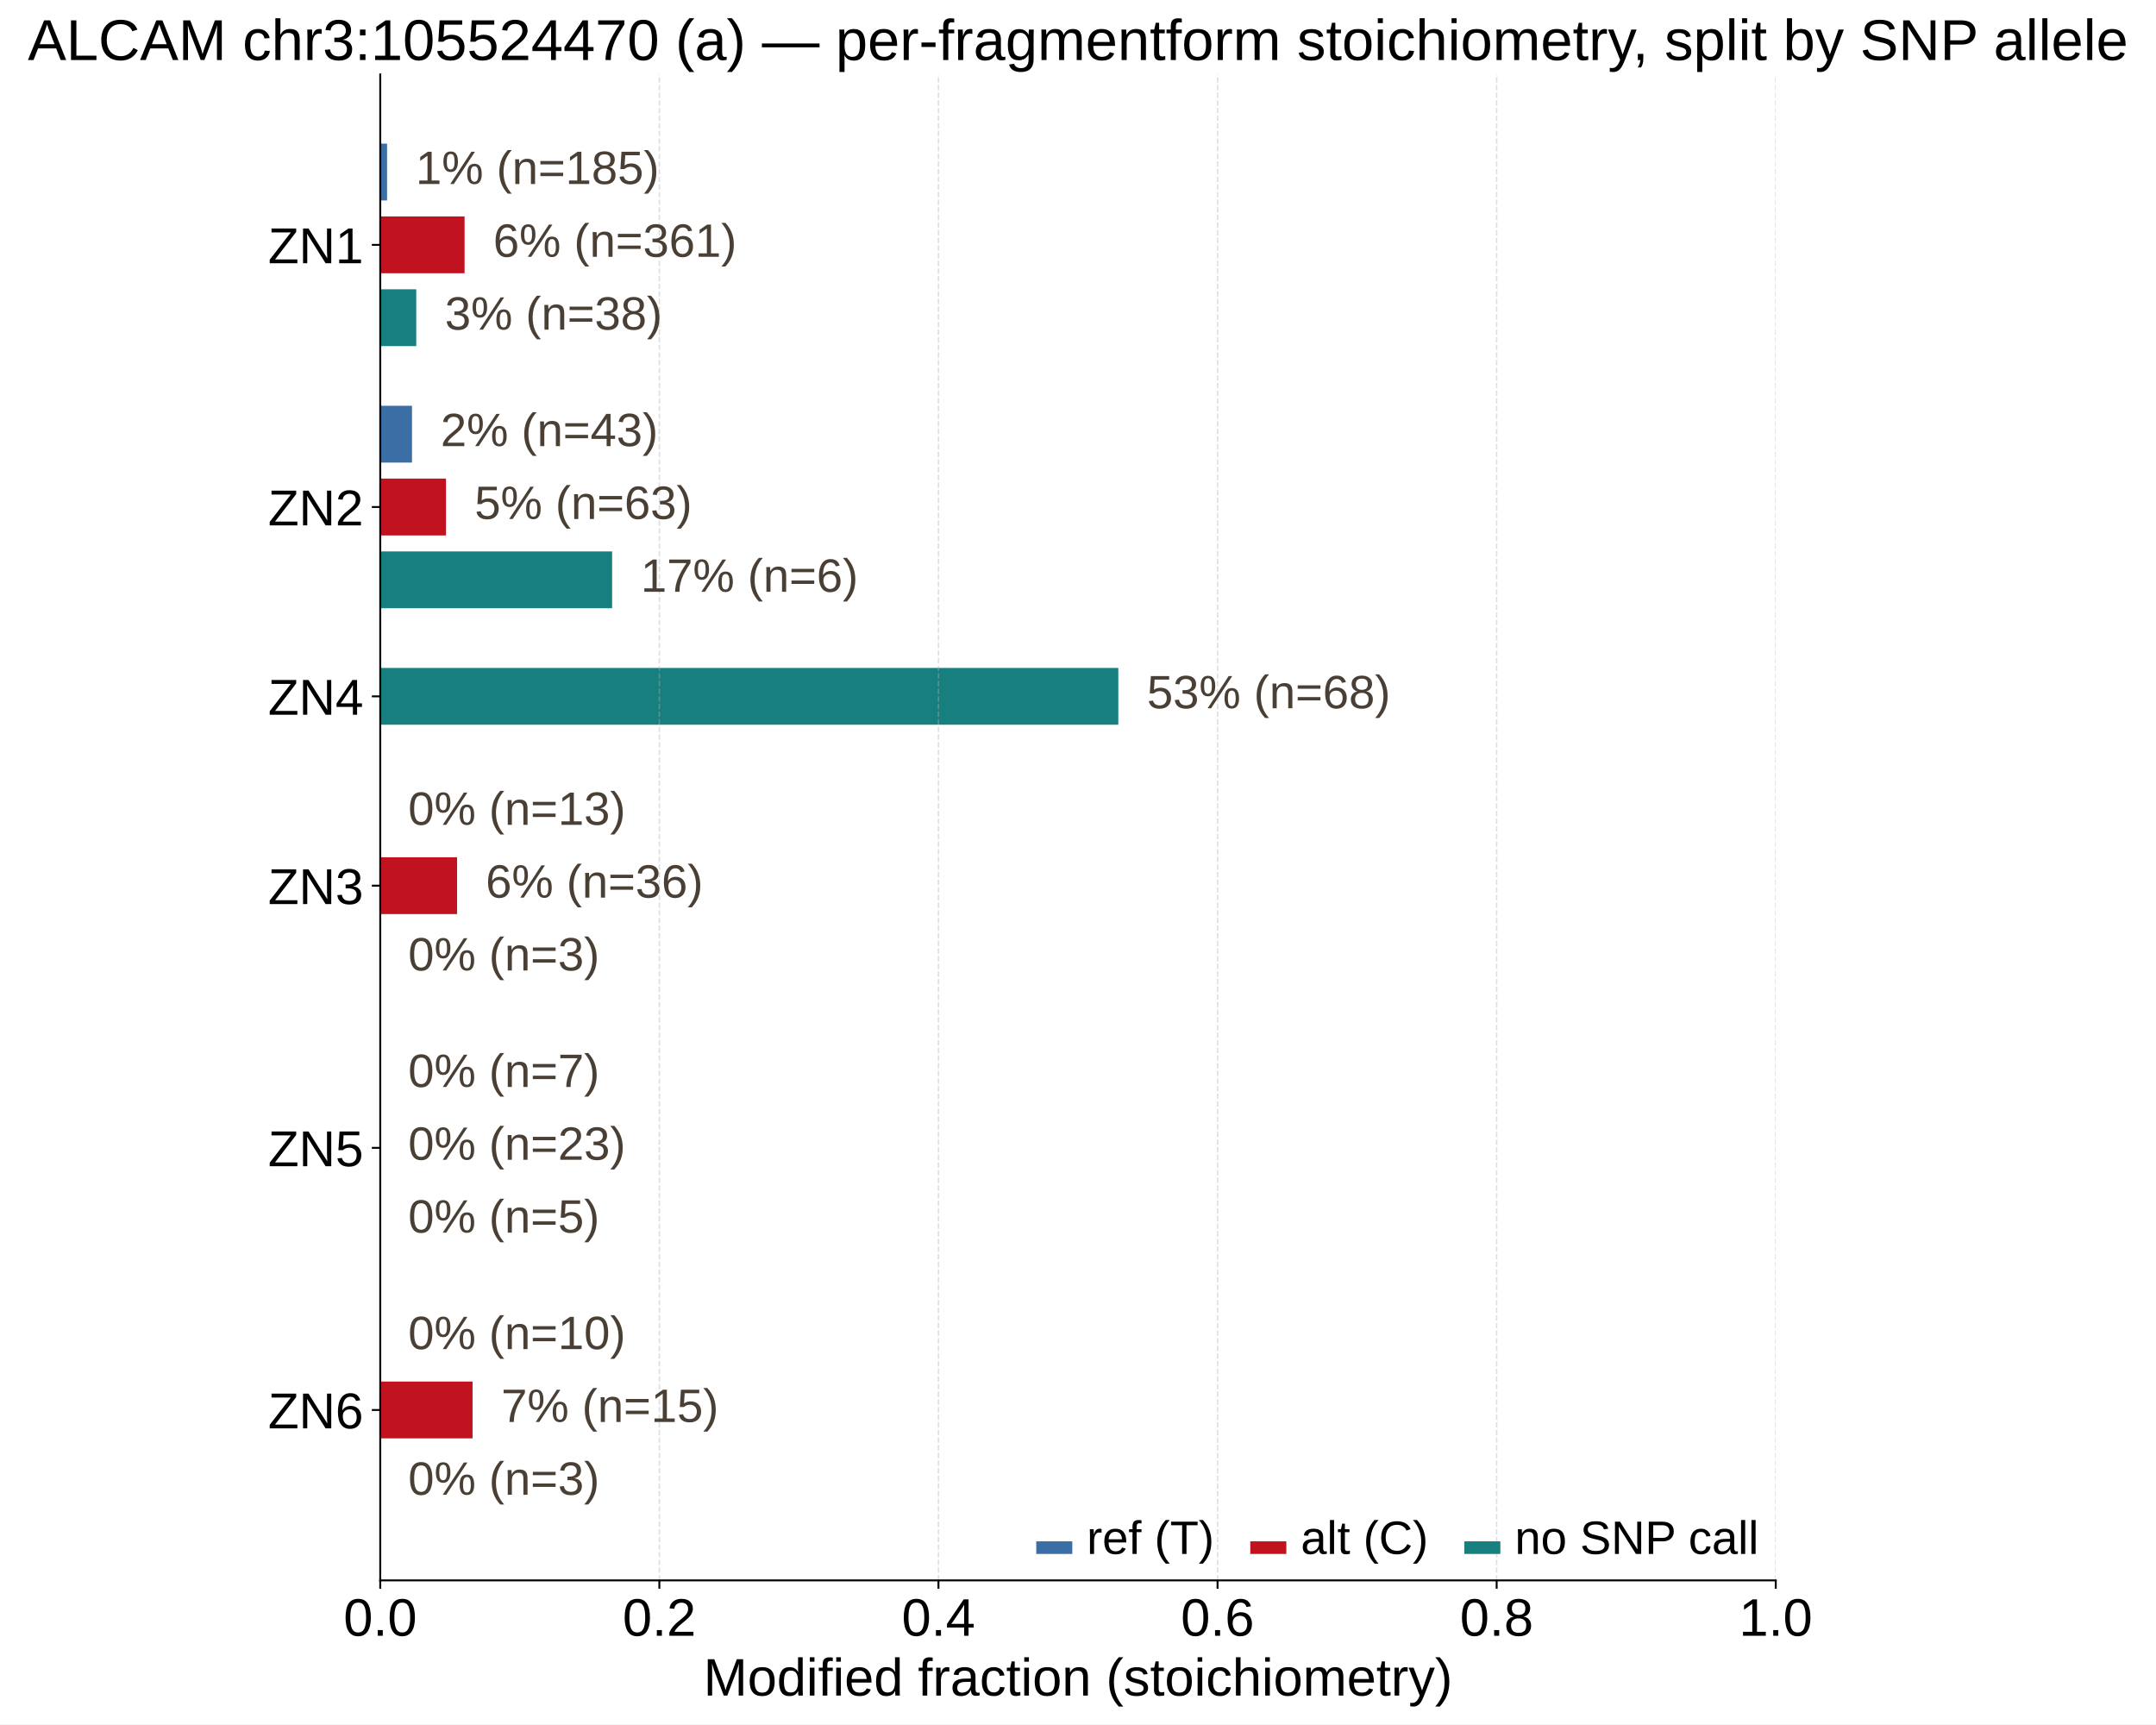
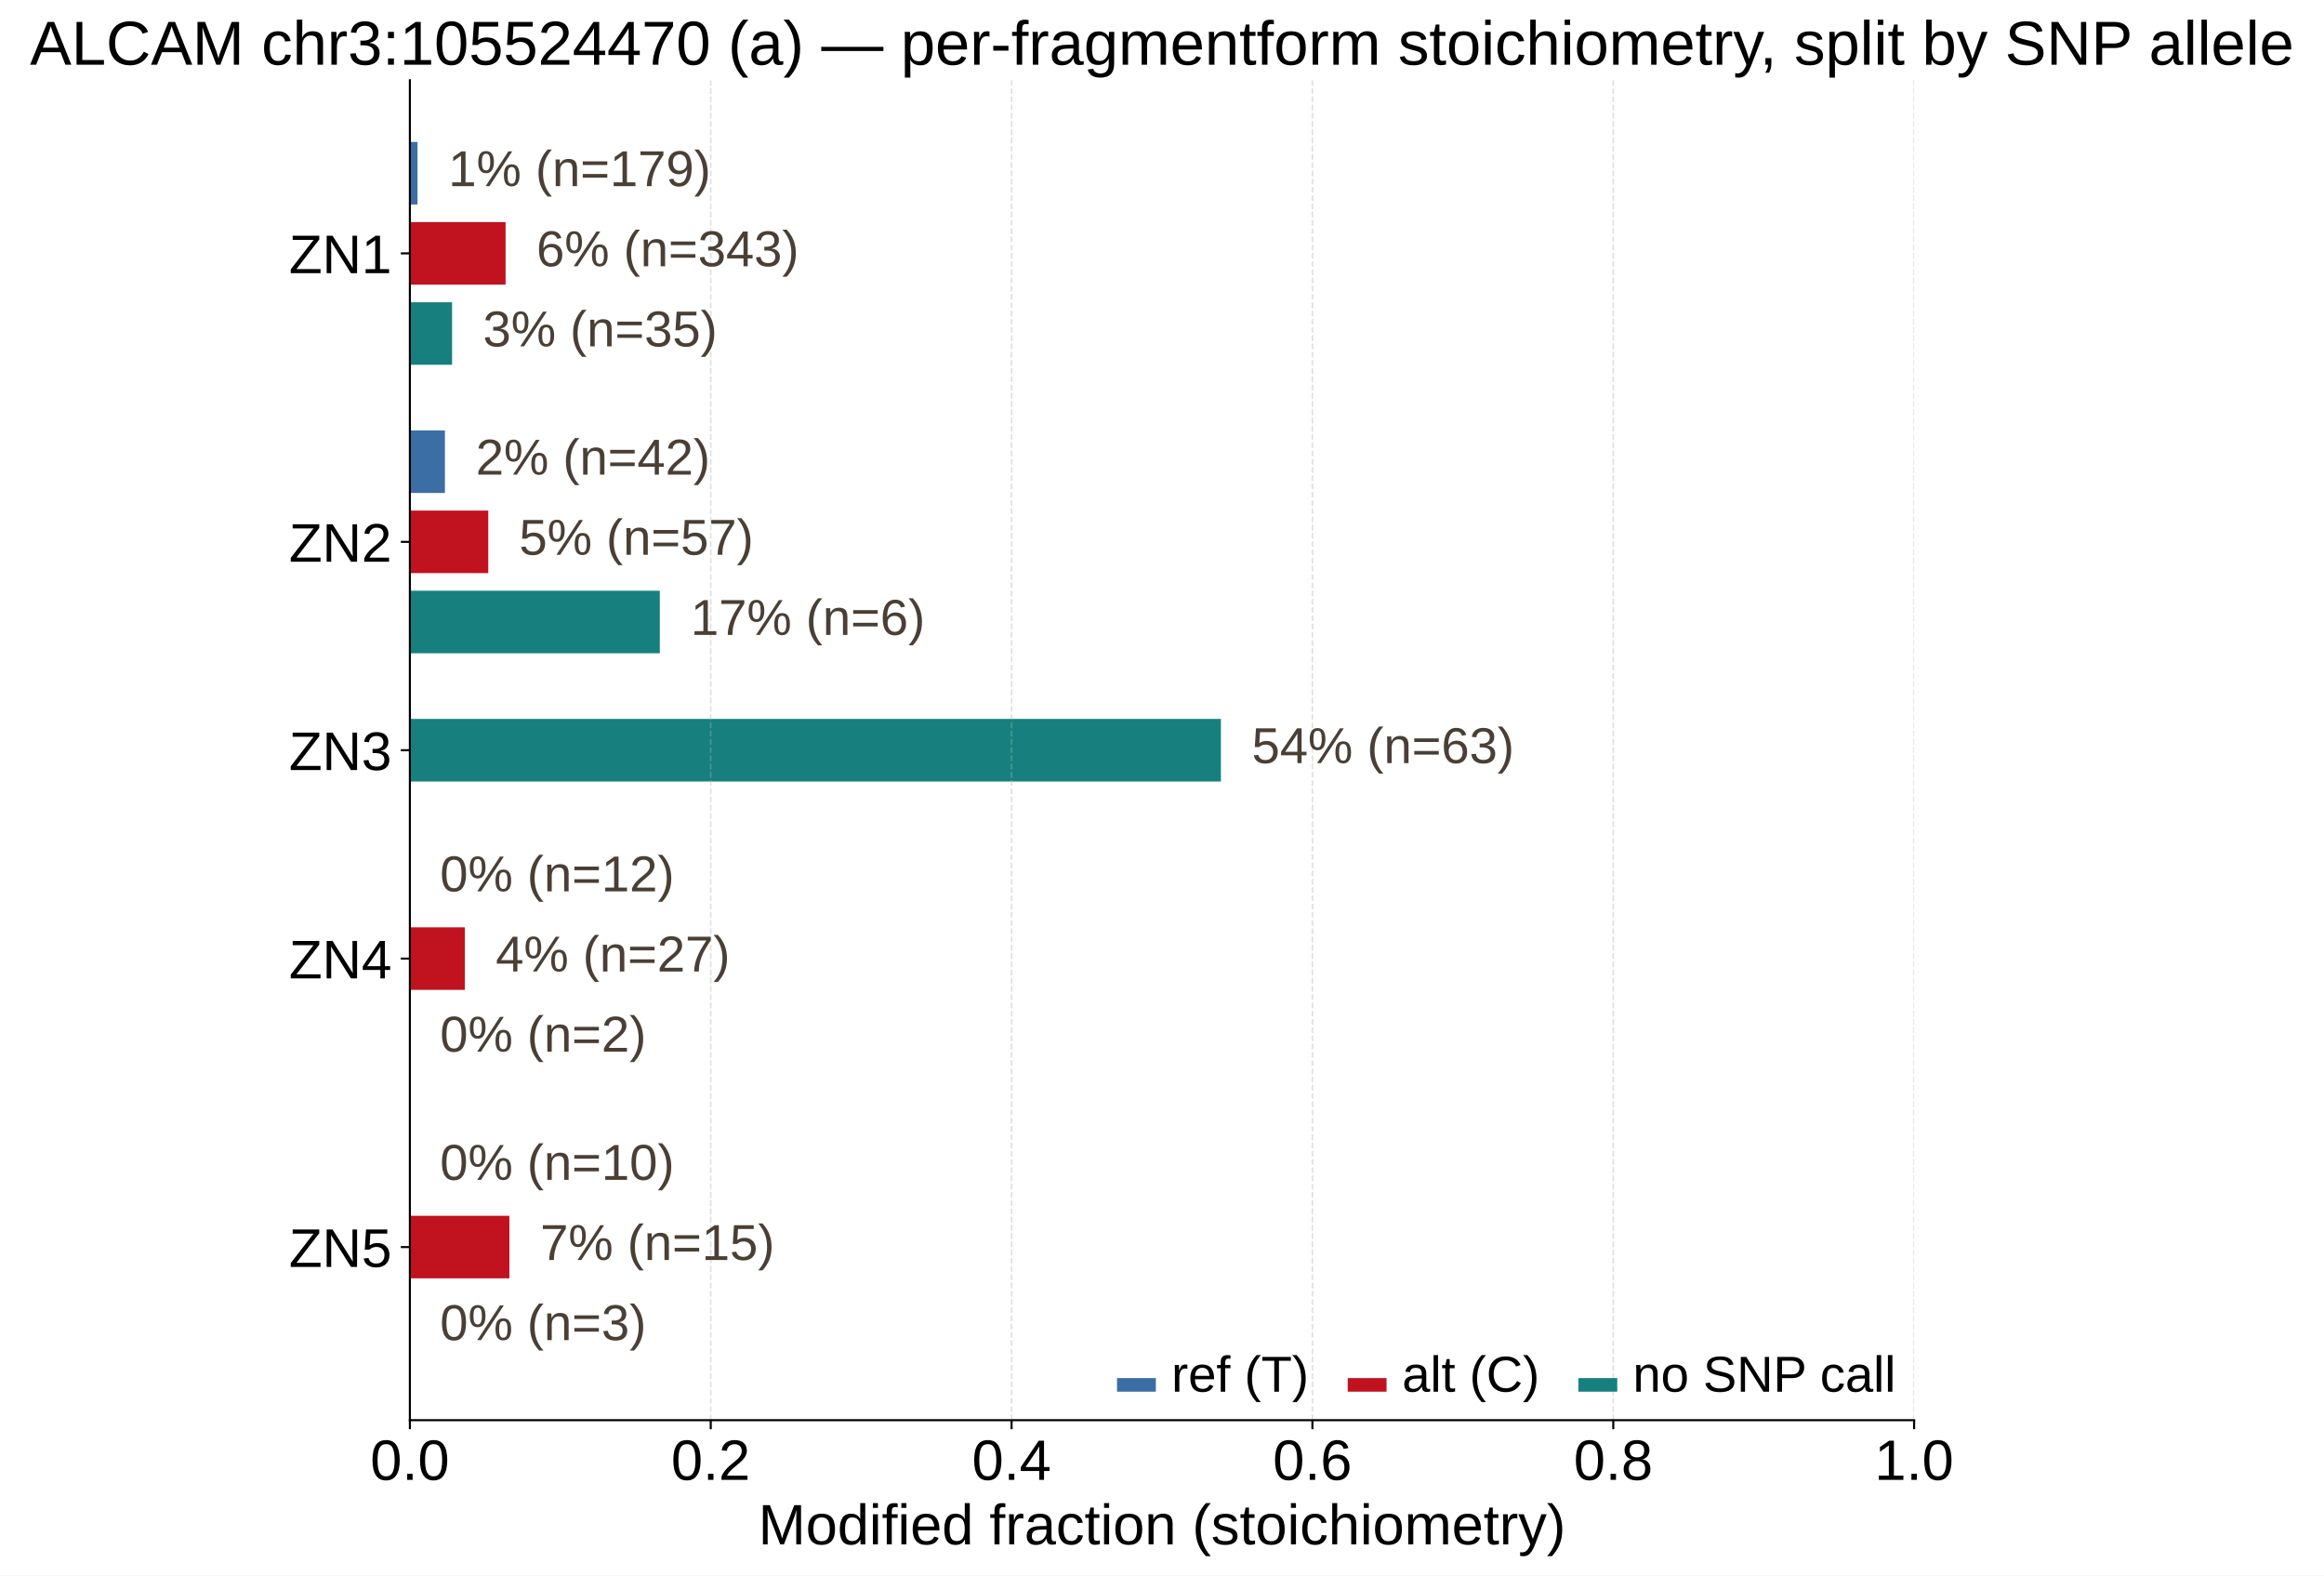
- <svg xmlns="http://www.w3.org/2000/svg" xmlns:xlink="http://www.w3.org/1999/xlink" width="897.304pt" height="717.597pt" viewBox="0 0 897.304 717.597" version="1.1">
+ <svg xmlns="http://www.w3.org/2000/svg" xmlns:xlink="http://www.w3.org/1999/xlink" width="897.304pt" height="608.157pt" viewBox="0 0 897.304 608.157" version="1.1">
  <defs>
    <style type="text/css">*{stroke-linejoin: round; stroke-linecap: butt}</style>
  </defs>
  <g id="figure_1">
    <g id="patch_1">
-       <path d="M -0 717.597  L 897.304 717.597  L 897.304 0  L -0 0  z " style="fill: #ffffff" />
+       <path d="M -0 608.157  L 897.304 608.157  L 897.304 0  L -0 0  z " style="fill: #ffffff" />
    </g>
    <g id="axes_1">
      <g id="patch_2">
-         <path d="M 158.257 657.663  L 739.047 657.663  L 739.047 30.983  L 158.257 30.983  z " style="fill: #ffffff" />
+         <path d="M 158.257 548.222  L 739.047 548.222  L 739.047 30.983  L 158.257 30.983  z " style="fill: #ffffff" />
      </g>
      <g id="patch_3">
-         <path d="M 158.257 59.468  L 161.396 59.468  L 161.396 83.711  L 158.257 83.711  z " clip-path="url(#p99c219b496)" style="fill: #3b6ea5; stroke: #ffffff; stroke-width: 0.6; stroke-linejoin: miter" />
+         <path d="M 158.257 54.493  L 161.502 54.493  L 161.502 79.242  L 158.257 79.242  z " clip-path="url(#pc2b29f716c)" style="fill: #3b6ea5; stroke: #ffffff; stroke-width: 0.6; stroke-linejoin: miter" />
      </g>
      <g id="patch_4">
-         <path d="M 158.257 89.772  L 193.651 89.772  L 193.651 114.015  L 158.257 114.015  z " clip-path="url(#p99c219b496)" style="fill: #c1121f; stroke: #ffffff; stroke-width: 0.6; stroke-linejoin: miter" />
+         <path d="M 158.257 85.429  L 195.509 85.429  L 195.509 110.177  L 158.257 110.177  z " clip-path="url(#pc2b29f716c)" style="fill: #c1121f; stroke: #ffffff; stroke-width: 0.6; stroke-linejoin: miter" />
      </g>
      <g id="patch_5">
-         <path d="M 158.257 120.075  L 173.541 120.075  L 173.541 144.318  L 158.257 144.318  z " clip-path="url(#p99c219b496)" style="fill: #17807f; stroke: #ffffff; stroke-width: 0.6; stroke-linejoin: miter" />
+         <path d="M 158.257 116.364  L 174.851 116.364  L 174.851 141.113  L 158.257 141.113  z " clip-path="url(#pc2b29f716c)" style="fill: #17807f; stroke: #ffffff; stroke-width: 0.6; stroke-linejoin: miter" />
      </g>
      <g id="patch_6">
-         <path d="M 158.257 168.561  L 171.764 168.561  L 171.764 192.804  L 158.257 192.804  z " clip-path="url(#p99c219b496)" style="fill: #3b6ea5; stroke: #ffffff; stroke-width: 0.6; stroke-linejoin: miter" />
+         <path d="M 158.257 165.861  L 172.085 165.861  L 172.085 190.609  L 158.257 190.609  z " clip-path="url(#pc2b29f716c)" style="fill: #3b6ea5; stroke: #ffffff; stroke-width: 0.6; stroke-linejoin: miter" />
      </g>
      <g id="patch_7">
-         <path d="M 158.257 198.865  L 185.914 198.865  L 185.914 223.108  L 158.257 223.108  z " clip-path="url(#p99c219b496)" style="fill: #c1121f; stroke: #ffffff; stroke-width: 0.6; stroke-linejoin: miter" />
+         <path d="M 158.257 196.796  L 188.825 196.796  L 188.825 221.545  L 158.257 221.545  z " clip-path="url(#pc2b29f716c)" style="fill: #c1121f; stroke: #ffffff; stroke-width: 0.6; stroke-linejoin: miter" />
      </g>
      <g id="patch_8">
-         <path d="M 158.257 229.169  L 255.055 229.169  L 255.055 253.411  L 158.257 253.411  z " clip-path="url(#p99c219b496)" style="fill: #17807f; stroke: #ffffff; stroke-width: 0.6; stroke-linejoin: miter" />
+         <path d="M 158.257 227.732  L 255.055 227.732  L 255.055 252.48  L 158.257 252.48  z " clip-path="url(#pc2b29f716c)" style="fill: #17807f; stroke: #ffffff; stroke-width: 0.6; stroke-linejoin: miter" />
      </g>
      <g id="patch_9">
-         <path d="M 158.257 277.654  L 465.734 277.654  L 465.734 301.897  L 158.257 301.897  z " clip-path="url(#p99c219b496)" style="fill: #17807f; stroke: #ffffff; stroke-width: 0.6; stroke-linejoin: miter" />
+         <path d="M 158.257 277.228  L 471.699 277.228  L 471.699 301.977  L 158.257 301.977  z " clip-path="url(#pc2b29f716c)" style="fill: #17807f; stroke: #ffffff; stroke-width: 0.6; stroke-linejoin: miter" />
      </g>
      <g id="patch_10">
-         <path d="M 158.257 326.14  L 158.257 326.14  L 158.257 350.383  L 158.257 350.383  z " clip-path="url(#p99c219b496)" style="fill: #3b6ea5; stroke: #ffffff; stroke-width: 0.6; stroke-linejoin: miter" />
+         <path d="M 158.257 326.725  L 158.257 326.725  L 158.257 351.473  L 158.257 351.473  z " clip-path="url(#pc2b29f716c)" style="fill: #3b6ea5; stroke: #ffffff; stroke-width: 0.6; stroke-linejoin: miter" />
      </g>
      <g id="patch_11">
-         <path d="M 158.257 356.444  L 190.523 356.444  L 190.523 380.687  L 158.257 380.687  z " clip-path="url(#p99c219b496)" style="fill: #c1121f; stroke: #ffffff; stroke-width: 0.6; stroke-linejoin: miter" />
+         <path d="M 158.257 357.66  L 179.768 357.66  L 179.768 382.409  L 158.257 382.409  z " clip-path="url(#pc2b29f716c)" style="fill: #c1121f; stroke: #ffffff; stroke-width: 0.6; stroke-linejoin: miter" />
      </g>
      <g id="patch_12">
-         <path d="M 158.257 386.748  L 158.257 386.748  L 158.257 410.991  L 158.257 410.991  z " clip-path="url(#p99c219b496)" style="fill: #17807f; stroke: #ffffff; stroke-width: 0.6; stroke-linejoin: miter" />
+         <path d="M 158.257 388.596  L 158.257 388.596  L 158.257 413.344  L 158.257 413.344  z " clip-path="url(#pc2b29f716c)" style="fill: #17807f; stroke: #ffffff; stroke-width: 0.6; stroke-linejoin: miter" />
      </g>
      <g id="patch_13">
-         <path d="M 158.257 435.234  L 158.257 435.234  L 158.257 459.476  L 158.257 459.476  z " clip-path="url(#p99c219b496)" style="fill: #3b6ea5; stroke: #ffffff; stroke-width: 0.6; stroke-linejoin: miter" />
+         <path d="M 158.257 438.092  L 158.257 438.092  L 158.257 462.841  L 158.257 462.841  z " clip-path="url(#pc2b29f716c)" style="fill: #3b6ea5; stroke: #ffffff; stroke-width: 0.6; stroke-linejoin: miter" />
      </g>
      <g id="patch_14">
-         <path d="M 158.257 465.537  L 158.257 465.537  L 158.257 489.78  L 158.257 489.78  z " clip-path="url(#p99c219b496)" style="fill: #c1121f; stroke: #ffffff; stroke-width: 0.6; stroke-linejoin: miter" />
+         <path d="M 158.257 469.028  L 196.976 469.028  L 196.976 493.776  L 158.257 493.776  z " clip-path="url(#pc2b29f716c)" style="fill: #c1121f; stroke: #ffffff; stroke-width: 0.6; stroke-linejoin: miter" />
      </g>
      <g id="patch_15">
-         <path d="M 158.257 495.841  L 158.257 495.841  L 158.257 520.084  L 158.257 520.084  z " clip-path="url(#p99c219b496)" style="fill: #17807f; stroke: #ffffff; stroke-width: 0.6; stroke-linejoin: miter" />
-       </g>
-       <g id="patch_16">
-         <path d="M 158.257 544.327  L 158.257 544.327  L 158.257 568.57  L 158.257 568.57  z " clip-path="url(#p99c219b496)" style="fill: #3b6ea5; stroke: #ffffff; stroke-width: 0.6; stroke-linejoin: miter" />
-       </g>
-       <g id="patch_17">
-         <path d="M 158.257 574.63  L 196.976 574.63  L 196.976 598.873  L 158.257 598.873  z " clip-path="url(#p99c219b496)" style="fill: #c1121f; stroke: #ffffff; stroke-width: 0.6; stroke-linejoin: miter" />
-       </g>
-       <g id="patch_18">
-         <path d="M 158.257 604.934  L 158.257 604.934  L 158.257 629.177  L 158.257 629.177  z " clip-path="url(#p99c219b496)" style="fill: #17807f; stroke: #ffffff; stroke-width: 0.6; stroke-linejoin: miter" />
+         <path d="M 158.257 499.963  L 158.257 499.963  L 158.257 524.712  L 158.257 524.712  z " clip-path="url(#pc2b29f716c)" style="fill: #17807f; stroke: #ffffff; stroke-width: 0.6; stroke-linejoin: miter" />
      </g>
      <g id="matplotlib.axis_1">
        <g id="xtick_1">
          <g id="line2d_1">
-             <path d="M 158.257 657.663  L 158.257 30.983  " clip-path="url(#p99c219b496)" style="fill: none; stroke-dasharray: 2.22,0.96; stroke-dashoffset: 0; stroke: #b0b0b0; stroke-opacity: 0.4; stroke-width: 0.6" />
+             <path d="M 158.257 548.222  L 158.257 30.983  " clip-path="url(#pc2b29f716c)" style="fill: none; stroke-dasharray: 2.22,0.96; stroke-dashoffset: 0; stroke: #b0b0b0; stroke-opacity: 0.4; stroke-width: 0.6" />
          </g>
          <g id="line2d_2">
            <defs>
-               <path id="mc3691d0e1f" d="M 0 0  L 0 3.5  " style="stroke: #000000; stroke-width: 0.8" />
+               <path id="mf6aea248d8" d="M 0 0  L 0 3.5  " style="stroke: #000000; stroke-width: 0.8" />
            </defs>
            <g>
-               <use xlink:href="#mc3691d0e1f" x="158.257" y="657.663" style="stroke: #000000; stroke-width: 0.8" />
+               <use xlink:href="#mf6aea248d8" x="158.257" y="548.222" style="stroke: #000000; stroke-width: 0.8" />
            </g>
          </g>
          <g id="text_1">
-             <text style="font-size: 22px; font-family: 'Arial', 'Helvetica', 'Nimbus Sans', 'Liberation Sans', 'Arimo', 'DejaVu Sans', 'Bitstream Vera Sans', 'Computer Modern Sans Serif', 'Lucida Grande', 'Verdana', 'Geneva', 'Lucid', 'Avant Garde', sans-serif; text-anchor: middle" x="158.257" y="680.702" transform="rotate(-0 158.2569 680.7019)">0.0</text>
+             <text style="font-size: 22px; font-family: 'Arial', 'Helvetica', 'Nimbus Sans', 'Liberation Sans', 'Arimo', 'DejaVu Sans', 'Bitstream Vera Sans', 'Computer Modern Sans Serif', 'Lucida Grande', 'Verdana', 'Geneva', 'Lucid', 'Avant Garde', sans-serif; text-anchor: middle" x="158.257" y="571.262" transform="rotate(-0 158.2569 571.2619)">0.0</text>
          </g>
        </g>
        <g id="xtick_2">
          <g id="line2d_3">
-             <path d="M 274.415 657.663  L 274.415 30.983  " clip-path="url(#p99c219b496)" style="fill: none; stroke-dasharray: 2.22,0.96; stroke-dashoffset: 0; stroke: #b0b0b0; stroke-opacity: 0.4; stroke-width: 0.6" />
+             <path d="M 274.415 548.222  L 274.415 30.983  " clip-path="url(#pc2b29f716c)" style="fill: none; stroke-dasharray: 2.22,0.96; stroke-dashoffset: 0; stroke: #b0b0b0; stroke-opacity: 0.4; stroke-width: 0.6" />
          </g>
          <g id="line2d_4">
            <g>
-               <use xlink:href="#mc3691d0e1f" x="274.415" y="657.663" style="stroke: #000000; stroke-width: 0.8" />
+               <use xlink:href="#mf6aea248d8" x="274.415" y="548.222" style="stroke: #000000; stroke-width: 0.8" />
            </g>
          </g>
          <g id="text_2">
-             <text style="font-size: 22px; font-family: 'Arial', 'Helvetica', 'Nimbus Sans', 'Liberation Sans', 'Arimo', 'DejaVu Sans', 'Bitstream Vera Sans', 'Computer Modern Sans Serif', 'Lucida Grande', 'Verdana', 'Geneva', 'Lucid', 'Avant Garde', sans-serif; text-anchor: middle" x="274.415" y="680.702" transform="rotate(-0 274.4149 680.7019)">0.2</text>
+             <text style="font-size: 22px; font-family: 'Arial', 'Helvetica', 'Nimbus Sans', 'Liberation Sans', 'Arimo', 'DejaVu Sans', 'Bitstream Vera Sans', 'Computer Modern Sans Serif', 'Lucida Grande', 'Verdana', 'Geneva', 'Lucid', 'Avant Garde', sans-serif; text-anchor: middle" x="274.415" y="571.262" transform="rotate(-0 274.4149 571.2619)">0.2</text>
          </g>
        </g>
        <g id="xtick_3">
          <g id="line2d_5">
-             <path d="M 390.573 657.663  L 390.573 30.983  " clip-path="url(#p99c219b496)" style="fill: none; stroke-dasharray: 2.22,0.96; stroke-dashoffset: 0; stroke: #b0b0b0; stroke-opacity: 0.4; stroke-width: 0.6" />
+             <path d="M 390.573 548.222  L 390.573 30.983  " clip-path="url(#pc2b29f716c)" style="fill: none; stroke-dasharray: 2.22,0.96; stroke-dashoffset: 0; stroke: #b0b0b0; stroke-opacity: 0.4; stroke-width: 0.6" />
          </g>
          <g id="line2d_6">
            <g>
-               <use xlink:href="#mc3691d0e1f" x="390.573" y="657.663" style="stroke: #000000; stroke-width: 0.8" />
+               <use xlink:href="#mf6aea248d8" x="390.573" y="548.222" style="stroke: #000000; stroke-width: 0.8" />
            </g>
          </g>
          <g id="text_3">
-             <text style="font-size: 22px; font-family: 'Arial', 'Helvetica', 'Nimbus Sans', 'Liberation Sans', 'Arimo', 'DejaVu Sans', 'Bitstream Vera Sans', 'Computer Modern Sans Serif', 'Lucida Grande', 'Verdana', 'Geneva', 'Lucid', 'Avant Garde', sans-serif; text-anchor: middle" x="390.573" y="680.702" transform="rotate(-0 390.5729 680.7019)">0.4</text>
+             <text style="font-size: 22px; font-family: 'Arial', 'Helvetica', 'Nimbus Sans', 'Liberation Sans', 'Arimo', 'DejaVu Sans', 'Bitstream Vera Sans', 'Computer Modern Sans Serif', 'Lucida Grande', 'Verdana', 'Geneva', 'Lucid', 'Avant Garde', sans-serif; text-anchor: middle" x="390.573" y="571.262" transform="rotate(-0 390.5729 571.2619)">0.4</text>
          </g>
        </g>
        <g id="xtick_4">
          <g id="line2d_7">
-             <path d="M 506.731 657.663  L 506.731 30.983  " clip-path="url(#p99c219b496)" style="fill: none; stroke-dasharray: 2.22,0.96; stroke-dashoffset: 0; stroke: #b0b0b0; stroke-opacity: 0.4; stroke-width: 0.6" />
+             <path d="M 506.731 548.222  L 506.731 30.983  " clip-path="url(#pc2b29f716c)" style="fill: none; stroke-dasharray: 2.22,0.96; stroke-dashoffset: 0; stroke: #b0b0b0; stroke-opacity: 0.4; stroke-width: 0.6" />
          </g>
          <g id="line2d_8">
            <g>
-               <use xlink:href="#mc3691d0e1f" x="506.731" y="657.663" style="stroke: #000000; stroke-width: 0.8" />
+               <use xlink:href="#mf6aea248d8" x="506.731" y="548.222" style="stroke: #000000; stroke-width: 0.8" />
            </g>
          </g>
          <g id="text_4">
-             <text style="font-size: 22px; font-family: 'Arial', 'Helvetica', 'Nimbus Sans', 'Liberation Sans', 'Arimo', 'DejaVu Sans', 'Bitstream Vera Sans', 'Computer Modern Sans Serif', 'Lucida Grande', 'Verdana', 'Geneva', 'Lucid', 'Avant Garde', sans-serif; text-anchor: middle" x="506.731" y="680.702" transform="rotate(-0 506.7309 680.7019)">0.6</text>
+             <text style="font-size: 22px; font-family: 'Arial', 'Helvetica', 'Nimbus Sans', 'Liberation Sans', 'Arimo', 'DejaVu Sans', 'Bitstream Vera Sans', 'Computer Modern Sans Serif', 'Lucida Grande', 'Verdana', 'Geneva', 'Lucid', 'Avant Garde', sans-serif; text-anchor: middle" x="506.731" y="571.262" transform="rotate(-0 506.7309 571.2619)">0.6</text>
          </g>
        </g>
        <g id="xtick_5">
          <g id="line2d_9">
-             <path d="M 622.889 657.663  L 622.889 30.983  " clip-path="url(#p99c219b496)" style="fill: none; stroke-dasharray: 2.22,0.96; stroke-dashoffset: 0; stroke: #b0b0b0; stroke-opacity: 0.4; stroke-width: 0.6" />
+             <path d="M 622.889 548.222  L 622.889 30.983  " clip-path="url(#pc2b29f716c)" style="fill: none; stroke-dasharray: 2.22,0.96; stroke-dashoffset: 0; stroke: #b0b0b0; stroke-opacity: 0.4; stroke-width: 0.6" />
          </g>
          <g id="line2d_10">
            <g>
-               <use xlink:href="#mc3691d0e1f" x="622.889" y="657.663" style="stroke: #000000; stroke-width: 0.8" />
+               <use xlink:href="#mf6aea248d8" x="622.889" y="548.222" style="stroke: #000000; stroke-width: 0.8" />
            </g>
          </g>
          <g id="text_5">
-             <text style="font-size: 22px; font-family: 'Arial', 'Helvetica', 'Nimbus Sans', 'Liberation Sans', 'Arimo', 'DejaVu Sans', 'Bitstream Vera Sans', 'Computer Modern Sans Serif', 'Lucida Grande', 'Verdana', 'Geneva', 'Lucid', 'Avant Garde', sans-serif; text-anchor: middle" x="622.889" y="680.702" transform="rotate(-0 622.8889 680.7019)">0.8</text>
+             <text style="font-size: 22px; font-family: 'Arial', 'Helvetica', 'Nimbus Sans', 'Liberation Sans', 'Arimo', 'DejaVu Sans', 'Bitstream Vera Sans', 'Computer Modern Sans Serif', 'Lucida Grande', 'Verdana', 'Geneva', 'Lucid', 'Avant Garde', sans-serif; text-anchor: middle" x="622.889" y="571.262" transform="rotate(-0 622.8889 571.2619)">0.8</text>
          </g>
        </g>
        <g id="xtick_6">
          <g id="line2d_11">
-             <path d="M 739.047 657.663  L 739.047 30.983  " clip-path="url(#p99c219b496)" style="fill: none; stroke-dasharray: 2.22,0.96; stroke-dashoffset: 0; stroke: #b0b0b0; stroke-opacity: 0.4; stroke-width: 0.6" />
+             <path d="M 739.047 548.222  L 739.047 30.983  " clip-path="url(#pc2b29f716c)" style="fill: none; stroke-dasharray: 2.22,0.96; stroke-dashoffset: 0; stroke: #b0b0b0; stroke-opacity: 0.4; stroke-width: 0.6" />
          </g>
          <g id="line2d_12">
            <g>
-               <use xlink:href="#mc3691d0e1f" x="739.047" y="657.663" style="stroke: #000000; stroke-width: 0.8" />
+               <use xlink:href="#mf6aea248d8" x="739.047" y="548.222" style="stroke: #000000; stroke-width: 0.8" />
            </g>
          </g>
          <g id="text_6">
-             <text style="font-size: 22px; font-family: 'Arial', 'Helvetica', 'Nimbus Sans', 'Liberation Sans', 'Arimo', 'DejaVu Sans', 'Bitstream Vera Sans', 'Computer Modern Sans Serif', 'Lucida Grande', 'Verdana', 'Geneva', 'Lucid', 'Avant Garde', sans-serif; text-anchor: middle" x="739.047" y="680.702" transform="rotate(-0 739.0469 680.7019)">1.0</text>
+             <text style="font-size: 22px; font-family: 'Arial', 'Helvetica', 'Nimbus Sans', 'Liberation Sans', 'Arimo', 'DejaVu Sans', 'Bitstream Vera Sans', 'Computer Modern Sans Serif', 'Lucida Grande', 'Verdana', 'Geneva', 'Lucid', 'Avant Garde', sans-serif; text-anchor: middle" x="739.047" y="571.262" transform="rotate(-0 739.0469 571.2619)">1.0</text>
          </g>
        </g>
        <g id="text_7">
-           <text style="font-size: 22px; font-family: 'Arial', 'Helvetica', 'Nimbus Sans', 'Liberation Sans', 'Arimo', 'DejaVu Sans', 'Bitstream Vera Sans', 'Computer Modern Sans Serif', 'Lucida Grande', 'Verdana', 'Geneva', 'Lucid', 'Avant Garde', sans-serif; text-anchor: middle" x="448.652" y="705.602" transform="rotate(-0 448.6519 705.6019)">Modified fraction (stoichiometry)</text>
+           <text style="font-size: 22px; font-family: 'Arial', 'Helvetica', 'Nimbus Sans', 'Liberation Sans', 'Arimo', 'DejaVu Sans', 'Bitstream Vera Sans', 'Computer Modern Sans Serif', 'Lucida Grande', 'Verdana', 'Geneva', 'Lucid', 'Avant Garde', sans-serif; text-anchor: middle" x="448.652" y="596.162" transform="rotate(-0 448.6519 596.1619)">Modified fraction (stoichiometry)</text>
        </g>
      </g>
      <g id="matplotlib.axis_2">
        <g id="ytick_1">
          <g id="line2d_13">
            <defs>
-               <path id="m7ecfbd8c71" d="M 0 0  L -3.5 0  " style="stroke: #000000; stroke-width: 0.8" />
+               <path id="mb5b9e89682" d="M 0 0  L -3.5 0  " style="stroke: #000000; stroke-width: 0.8" />
            </defs>
            <g>
-               <use xlink:href="#m7ecfbd8c71" x="158.257" y="101.893" style="stroke: #000000; stroke-width: 0.8" />
+               <use xlink:href="#mb5b9e89682" x="158.257" y="97.803" style="stroke: #000000; stroke-width: 0.8" />
            </g>
          </g>
          <g id="text_8">
-             <text style="font-size: 21px; font-family: 'Arial', 'Helvetica', 'Nimbus Sans', 'Liberation Sans', 'Arimo', 'DejaVu Sans', 'Bitstream Vera Sans', 'Computer Modern Sans Serif', 'Lucida Grande', 'Verdana', 'Geneva', 'Lucid', 'Avant Garde', sans-serif; text-anchor: end" x="151.257" y="109.548" transform="rotate(-0 151.2569 109.5483)">ZN1</text>
+             <text style="font-size: 21px; font-family: 'Arial', 'Helvetica', 'Nimbus Sans', 'Liberation Sans', 'Arimo', 'DejaVu Sans', 'Bitstream Vera Sans', 'Computer Modern Sans Serif', 'Lucida Grande', 'Verdana', 'Geneva', 'Lucid', 'Avant Garde', sans-serif; text-anchor: end" x="151.257" y="105.458" transform="rotate(-0 151.2569 105.4581)">ZN1</text>
          </g>
        </g>
        <g id="ytick_2">
          <g id="line2d_14">
            <g>
-               <use xlink:href="#m7ecfbd8c71" x="158.257" y="210.986" style="stroke: #000000; stroke-width: 0.8" />
+               <use xlink:href="#mb5b9e89682" x="158.257" y="209.17" style="stroke: #000000; stroke-width: 0.8" />
            </g>
          </g>
          <g id="text_9">
-             <text style="font-size: 21px; font-family: 'Arial', 'Helvetica', 'Nimbus Sans', 'Liberation Sans', 'Arimo', 'DejaVu Sans', 'Bitstream Vera Sans', 'Computer Modern Sans Serif', 'Lucida Grande', 'Verdana', 'Geneva', 'Lucid', 'Avant Garde', sans-serif; text-anchor: end" x="151.257" y="218.641" transform="rotate(-0 151.2569 218.6415)">ZN2</text>
+             <text style="font-size: 21px; font-family: 'Arial', 'Helvetica', 'Nimbus Sans', 'Liberation Sans', 'Arimo', 'DejaVu Sans', 'Bitstream Vera Sans', 'Computer Modern Sans Serif', 'Lucida Grande', 'Verdana', 'Geneva', 'Lucid', 'Avant Garde', sans-serif; text-anchor: end" x="151.257" y="216.826" transform="rotate(-0 151.2569 216.8256)">ZN2</text>
          </g>
        </g>
        <g id="ytick_3">
          <g id="line2d_15">
            <g>
-               <use xlink:href="#m7ecfbd8c71" x="158.257" y="289.776" style="stroke: #000000; stroke-width: 0.8" />
+               <use xlink:href="#mb5b9e89682" x="158.257" y="289.603" style="stroke: #000000; stroke-width: 0.8" />
            </g>
          </g>
          <g id="text_10">
-             <text style="font-size: 21px; font-family: 'Arial', 'Helvetica', 'Nimbus Sans', 'Liberation Sans', 'Arimo', 'DejaVu Sans', 'Bitstream Vera Sans', 'Computer Modern Sans Serif', 'Lucida Grande', 'Verdana', 'Geneva', 'Lucid', 'Avant Garde', sans-serif; text-anchor: end" x="151.257" y="297.431" transform="rotate(-0 151.2569 297.431)">ZN4</text>
+             <text style="font-size: 21px; font-family: 'Arial', 'Helvetica', 'Nimbus Sans', 'Liberation Sans', 'Arimo', 'DejaVu Sans', 'Bitstream Vera Sans', 'Computer Modern Sans Serif', 'Lucida Grande', 'Verdana', 'Geneva', 'Lucid', 'Avant Garde', sans-serif; text-anchor: end" x="151.257" y="297.258" transform="rotate(-0 151.2569 297.2577)">ZN3</text>
          </g>
        </g>
        <g id="ytick_4">
          <g id="line2d_16">
            <g>
-               <use xlink:href="#m7ecfbd8c71" x="158.257" y="368.565" style="stroke: #000000; stroke-width: 0.8" />
+               <use xlink:href="#mb5b9e89682" x="158.257" y="370.035" style="stroke: #000000; stroke-width: 0.8" />
            </g>
          </g>
          <g id="text_11">
-             <text style="font-size: 21px; font-family: 'Arial', 'Helvetica', 'Nimbus Sans', 'Liberation Sans', 'Arimo', 'DejaVu Sans', 'Bitstream Vera Sans', 'Computer Modern Sans Serif', 'Lucida Grande', 'Verdana', 'Geneva', 'Lucid', 'Avant Garde', sans-serif; text-anchor: end" x="151.257" y="376.221" transform="rotate(-0 151.2569 376.2206)">ZN3</text>
+             <text style="font-size: 21px; font-family: 'Arial', 'Helvetica', 'Nimbus Sans', 'Liberation Sans', 'Arimo', 'DejaVu Sans', 'Bitstream Vera Sans', 'Computer Modern Sans Serif', 'Lucida Grande', 'Verdana', 'Geneva', 'Lucid', 'Avant Garde', sans-serif; text-anchor: end" x="151.257" y="377.69" transform="rotate(-0 151.2569 377.6897)">ZN4</text>
          </g>
        </g>
        <g id="ytick_5">
          <g id="line2d_17">
            <g>
-               <use xlink:href="#m7ecfbd8c71" x="158.257" y="477.659" style="stroke: #000000; stroke-width: 0.8" />
+               <use xlink:href="#mb5b9e89682" x="158.257" y="481.402" style="stroke: #000000; stroke-width: 0.8" />
            </g>
          </g>
          <g id="text_12">
-             <text style="font-size: 21px; font-family: 'Arial', 'Helvetica', 'Nimbus Sans', 'Liberation Sans', 'Arimo', 'DejaVu Sans', 'Bitstream Vera Sans', 'Computer Modern Sans Serif', 'Lucida Grande', 'Verdana', 'Geneva', 'Lucid', 'Avant Garde', sans-serif; text-anchor: end" x="151.257" y="485.314" transform="rotate(-0 151.2569 485.3138)">ZN5</text>
-           </g>
-         </g>
-         <g id="ytick_6">
-           <g id="line2d_18">
-             <g>
-               <use xlink:href="#m7ecfbd8c71" x="158.257" y="586.752" style="stroke: #000000; stroke-width: 0.8" />
-             </g>
-           </g>
-           <g id="text_13">
-             <text style="font-size: 21px; font-family: 'Arial', 'Helvetica', 'Nimbus Sans', 'Liberation Sans', 'Arimo', 'DejaVu Sans', 'Bitstream Vera Sans', 'Computer Modern Sans Serif', 'Lucida Grande', 'Verdana', 'Geneva', 'Lucid', 'Avant Garde', sans-serif; text-anchor: end" x="151.257" y="594.407" transform="rotate(-0 151.2569 594.4071)">ZN6</text>
-           </g>
-         </g>
-       </g>
-       <g id="patch_19">
-         <path d="M 158.257 657.663  L 158.257 30.983  " style="fill: none; stroke: #000000; stroke-width: 0.8; stroke-linejoin: miter; stroke-linecap: square" />
-       </g>
-       <g id="patch_20">
-         <path d="M 158.257 657.663  L 739.047 657.663  " style="fill: none; stroke: #000000; stroke-width: 0.8; stroke-linejoin: miter; stroke-linecap: square" />
+             <text style="font-size: 21px; font-family: 'Arial', 'Helvetica', 'Nimbus Sans', 'Liberation Sans', 'Arimo', 'DejaVu Sans', 'Bitstream Vera Sans', 'Computer Modern Sans Serif', 'Lucida Grande', 'Verdana', 'Geneva', 'Lucid', 'Avant Garde', sans-serif; text-anchor: end" x="151.257" y="489.057" transform="rotate(-0 151.2569 489.0572)">ZN5</text>
+           </g>
+         </g>
+       </g>
+       <g id="patch_16">
+         <path d="M 158.257 548.222  L 158.257 30.983  " style="fill: none; stroke: #000000; stroke-width: 0.8; stroke-linejoin: miter; stroke-linecap: square" />
+       </g>
+       <g id="patch_17">
+         <path d="M 158.257 548.222  L 739.047 548.222  " style="fill: none; stroke: #000000; stroke-width: 0.8; stroke-linejoin: miter; stroke-linecap: square" />
+       </g>
+       <g id="text_13">
+         <text style="font-size: 19.5px; font-family: 'Arial', 'Helvetica', 'Nimbus Sans', 'Liberation Sans', 'Arimo', 'DejaVu Sans', 'Bitstream Vera Sans', 'Computer Modern Sans Serif', 'Lucida Grande', 'Verdana', 'Geneva', 'Lucid', 'Avant Garde', sans-serif; text-anchor: start; fill: #4a3f35" x="173.117" y="71.851" transform="rotate(-0 173.1173 71.85074)">1%  (n=179)</text>
      </g>
      <g id="text_14">
-         <text style="font-size: 19.5px; font-family: 'Arial', 'Helvetica', 'Nimbus Sans', 'Liberation Sans', 'Arimo', 'DejaVu Sans', 'Bitstream Vera Sans', 'Computer Modern Sans Serif', 'Lucida Grande', 'Verdana', 'Geneva', 'Lucid', 'Avant Garde', sans-serif; text-anchor: start; fill: #4a3f35" x="173.012" y="76.573" transform="rotate(-0 173.0121 76.57259)">1%  (n=185)</text>
+         <text style="font-size: 19.5px; font-family: 'Arial', 'Helvetica', 'Nimbus Sans', 'Liberation Sans', 'Arimo', 'DejaVu Sans', 'Bitstream Vera Sans', 'Computer Modern Sans Serif', 'Lucida Grande', 'Verdana', 'Geneva', 'Lucid', 'Avant Garde', sans-serif; text-anchor: start; fill: #4a3f35" x="207.125" y="102.786" transform="rotate(-0 207.1245 102.7861)">6%  (n=343)</text>
      </g>
      <g id="text_15">
-         <text style="font-size: 19.5px; font-family: 'Arial', 'Helvetica', 'Nimbus Sans', 'Liberation Sans', 'Arimo', 'DejaVu Sans', 'Bitstream Vera Sans', 'Computer Modern Sans Serif', 'Lucida Grande', 'Verdana', 'Geneva', 'Lucid', 'Avant Garde', sans-serif; text-anchor: start; fill: #4a3f35" x="205.267" y="106.876" transform="rotate(-0 205.2671 106.8763)">6%  (n=361)</text>
+         <text style="font-size: 19.5px; font-family: 'Arial', 'Helvetica', 'Nimbus Sans', 'Liberation Sans', 'Arimo', 'DejaVu Sans', 'Bitstream Vera Sans', 'Computer Modern Sans Serif', 'Lucida Grande', 'Verdana', 'Geneva', 'Lucid', 'Avant Garde', sans-serif; text-anchor: start; fill: #4a3f35" x="186.467" y="133.722" transform="rotate(-0 186.4667 133.7215)">3%  (n=35)</text>
      </g>
      <g id="text_16">
-         <text style="font-size: 19.5px; font-family: 'Arial', 'Helvetica', 'Nimbus Sans', 'Liberation Sans', 'Arimo', 'DejaVu Sans', 'Bitstream Vera Sans', 'Computer Modern Sans Serif', 'Lucida Grande', 'Verdana', 'Geneva', 'Lucid', 'Avant Garde', sans-serif; text-anchor: start; fill: #4a3f35" x="185.157" y="137.18" transform="rotate(-0 185.1566 137.1799)">3%  (n=38)</text>
+         <text style="font-size: 19.5px; font-family: 'Arial', 'Helvetica', 'Nimbus Sans', 'Liberation Sans', 'Arimo', 'DejaVu Sans', 'Bitstream Vera Sans', 'Computer Modern Sans Serif', 'Lucida Grande', 'Verdana', 'Geneva', 'Lucid', 'Avant Garde', sans-serif; text-anchor: start; fill: #4a3f35" x="183.701" y="183.218" transform="rotate(-0 183.701 183.2182)">2%  (n=42)</text>
      </g>
      <g id="text_17">
-         <text style="font-size: 19.5px; font-family: 'Arial', 'Helvetica', 'Nimbus Sans', 'Liberation Sans', 'Arimo', 'DejaVu Sans', 'Bitstream Vera Sans', 'Computer Modern Sans Serif', 'Lucida Grande', 'Verdana', 'Geneva', 'Lucid', 'Avant Garde', sans-serif; text-anchor: start; fill: #4a3f35" x="183.379" y="185.666" transform="rotate(-0 183.3794 185.6658)">2%  (n=43)</text>
+         <text style="font-size: 19.5px; font-family: 'Arial', 'Helvetica', 'Nimbus Sans', 'Liberation Sans', 'Arimo', 'DejaVu Sans', 'Bitstream Vera Sans', 'Computer Modern Sans Serif', 'Lucida Grande', 'Verdana', 'Geneva', 'Lucid', 'Avant Garde', sans-serif; text-anchor: start; fill: #4a3f35" x="200.441" y="214.154" transform="rotate(-0 200.4406 214.1536)">5%  (n=57)</text>
      </g>
      <g id="text_18">
-         <text style="font-size: 19.5px; font-family: 'Arial', 'Helvetica', 'Nimbus Sans', 'Liberation Sans', 'Arimo', 'DejaVu Sans', 'Bitstream Vera Sans', 'Computer Modern Sans Serif', 'Lucida Grande', 'Verdana', 'Geneva', 'Lucid', 'Avant Garde', sans-serif; text-anchor: start; fill: #4a3f35" x="197.529" y="215.969" transform="rotate(-0 197.5293 215.9695)">5%  (n=63)</text>
+         <text style="font-size: 19.5px; font-family: 'Arial', 'Helvetica', 'Nimbus Sans', 'Liberation Sans', 'Arimo', 'DejaVu Sans', 'Bitstream Vera Sans', 'Computer Modern Sans Serif', 'Lucida Grande', 'Verdana', 'Geneva', 'Lucid', 'Avant Garde', sans-serif; text-anchor: start; fill: #4a3f35" x="266.671" y="245.089" transform="rotate(-0 266.671 245.089)">17%  (n=6)</text>
      </g>
      <g id="text_19">
-         <text style="font-size: 19.5px; font-family: 'Arial', 'Helvetica', 'Nimbus Sans', 'Liberation Sans', 'Arimo', 'DejaVu Sans', 'Bitstream Vera Sans', 'Computer Modern Sans Serif', 'Lucida Grande', 'Verdana', 'Geneva', 'Lucid', 'Avant Garde', sans-serif; text-anchor: start; fill: #4a3f35" x="266.671" y="246.273" transform="rotate(-0 266.671 246.2732)">17%  (n=6)</text>
+         <text style="font-size: 19.5px; font-family: 'Arial', 'Helvetica', 'Nimbus Sans', 'Liberation Sans', 'Arimo', 'DejaVu Sans', 'Bitstream Vera Sans', 'Computer Modern Sans Serif', 'Lucida Grande', 'Verdana', 'Geneva', 'Lucid', 'Avant Garde', sans-serif; text-anchor: start; fill: #4a3f35" x="483.315" y="294.586" transform="rotate(-0 483.3149 294.5857)">54%  (n=63)</text>
      </g>
      <g id="text_20">
-         <text style="font-size: 19.5px; font-family: 'Arial', 'Helvetica', 'Nimbus Sans', 'Liberation Sans', 'Arimo', 'DejaVu Sans', 'Bitstream Vera Sans', 'Computer Modern Sans Serif', 'Lucida Grande', 'Verdana', 'Geneva', 'Lucid', 'Avant Garde', sans-serif; text-anchor: start; fill: #4a3f35" x="477.35" y="294.759" transform="rotate(-0 477.3497 294.759)">53%  (n=68)</text>
+         <text style="font-size: 19.5px; font-family: 'Arial', 'Helvetica', 'Nimbus Sans', 'Liberation Sans', 'Arimo', 'DejaVu Sans', 'Bitstream Vera Sans', 'Computer Modern Sans Serif', 'Lucida Grande', 'Verdana', 'Geneva', 'Lucid', 'Avant Garde', sans-serif; text-anchor: start; fill: #4a3f35" x="169.873" y="344.082" transform="rotate(-0 169.8727 344.0823)">0%  (n=12)</text>
      </g>
      <g id="text_21">
-         <text style="font-size: 19.5px; font-family: 'Arial', 'Helvetica', 'Nimbus Sans', 'Liberation Sans', 'Arimo', 'DejaVu Sans', 'Bitstream Vera Sans', 'Computer Modern Sans Serif', 'Lucida Grande', 'Verdana', 'Geneva', 'Lucid', 'Avant Garde', sans-serif; text-anchor: start; fill: #4a3f35" x="169.873" y="343.245" transform="rotate(-0 169.8727 343.2449)">0%  (n=13)</text>
+         <text style="font-size: 19.5px; font-family: 'Arial', 'Helvetica', 'Nimbus Sans', 'Liberation Sans', 'Arimo', 'DejaVu Sans', 'Bitstream Vera Sans', 'Computer Modern Sans Serif', 'Lucida Grande', 'Verdana', 'Geneva', 'Lucid', 'Avant Garde', sans-serif; text-anchor: start; fill: #4a3f35" x="191.383" y="375.018" transform="rotate(-0 191.3834 375.0177)">4%  (n=27)</text>
      </g>
      <g id="text_22">
-         <text style="font-size: 19.5px; font-family: 'Arial', 'Helvetica', 'Nimbus Sans', 'Liberation Sans', 'Arimo', 'DejaVu Sans', 'Bitstream Vera Sans', 'Computer Modern Sans Serif', 'Lucida Grande', 'Verdana', 'Geneva', 'Lucid', 'Avant Garde', sans-serif; text-anchor: start; fill: #4a3f35" x="202.139" y="373.549" transform="rotate(-0 202.1388 373.5486)">6%  (n=36)</text>
+         <text style="font-size: 19.5px; font-family: 'Arial', 'Helvetica', 'Nimbus Sans', 'Liberation Sans', 'Arimo', 'DejaVu Sans', 'Bitstream Vera Sans', 'Computer Modern Sans Serif', 'Lucida Grande', 'Verdana', 'Geneva', 'Lucid', 'Avant Garde', sans-serif; text-anchor: start; fill: #4a3f35" x="169.873" y="405.953" transform="rotate(-0 169.8727 405.9531)">0%  (n=2)</text>
      </g>
      <g id="text_23">
-         <text style="font-size: 19.5px; font-family: 'Arial', 'Helvetica', 'Nimbus Sans', 'Liberation Sans', 'Arimo', 'DejaVu Sans', 'Bitstream Vera Sans', 'Computer Modern Sans Serif', 'Lucida Grande', 'Verdana', 'Geneva', 'Lucid', 'Avant Garde', sans-serif; text-anchor: start; fill: #4a3f35" x="169.873" y="403.852" transform="rotate(-0 169.8727 403.8523)">0%  (n=3)</text>
+         <text style="font-size: 19.5px; font-family: 'Arial', 'Helvetica', 'Nimbus Sans', 'Liberation Sans', 'Arimo', 'DejaVu Sans', 'Bitstream Vera Sans', 'Computer Modern Sans Serif', 'Lucida Grande', 'Verdana', 'Geneva', 'Lucid', 'Avant Garde', sans-serif; text-anchor: start; fill: #4a3f35" x="169.873" y="455.45" transform="rotate(-0 169.8727 455.4498)">0%  (n=10)</text>
      </g>
      <g id="text_24">
-         <text style="font-size: 19.5px; font-family: 'Arial', 'Helvetica', 'Nimbus Sans', 'Liberation Sans', 'Arimo', 'DejaVu Sans', 'Bitstream Vera Sans', 'Computer Modern Sans Serif', 'Lucida Grande', 'Verdana', 'Geneva', 'Lucid', 'Avant Garde', sans-serif; text-anchor: start; fill: #4a3f35" x="169.873" y="452.338" transform="rotate(-0 169.8727 452.3382)">0%  (n=7)</text>
+         <text style="font-size: 19.5px; font-family: 'Arial', 'Helvetica', 'Nimbus Sans', 'Liberation Sans', 'Arimo', 'DejaVu Sans', 'Bitstream Vera Sans', 'Computer Modern Sans Serif', 'Lucida Grande', 'Verdana', 'Geneva', 'Lucid', 'Avant Garde', sans-serif; text-anchor: start; fill: #4a3f35" x="208.592" y="486.385" transform="rotate(-0 208.592 486.3852)">7%  (n=15)</text>
      </g>
      <g id="text_25">
-         <text style="font-size: 19.5px; font-family: 'Arial', 'Helvetica', 'Nimbus Sans', 'Liberation Sans', 'Arimo', 'DejaVu Sans', 'Bitstream Vera Sans', 'Computer Modern Sans Serif', 'Lucida Grande', 'Verdana', 'Geneva', 'Lucid', 'Avant Garde', sans-serif; text-anchor: start; fill: #4a3f35" x="169.873" y="482.642" transform="rotate(-0 169.8727 482.6418)">0%  (n=23)</text>
+         <text style="font-size: 19.5px; font-family: 'Arial', 'Helvetica', 'Nimbus Sans', 'Liberation Sans', 'Arimo', 'DejaVu Sans', 'Bitstream Vera Sans', 'Computer Modern Sans Serif', 'Lucida Grande', 'Verdana', 'Geneva', 'Lucid', 'Avant Garde', sans-serif; text-anchor: start; fill: #4a3f35" x="169.873" y="517.321" transform="rotate(-0 169.8727 517.3206)">0%  (n=3)</text>
      </g>
      <g id="text_26">
-         <text style="font-size: 19.5px; font-family: 'Arial', 'Helvetica', 'Nimbus Sans', 'Liberation Sans', 'Arimo', 'DejaVu Sans', 'Bitstream Vera Sans', 'Computer Modern Sans Serif', 'Lucida Grande', 'Verdana', 'Geneva', 'Lucid', 'Avant Garde', sans-serif; text-anchor: start; fill: #4a3f35" x="169.873" y="512.946" transform="rotate(-0 169.8727 512.9455)">0%  (n=5)</text>
-       </g>
-       <g id="text_27">
-         <text style="font-size: 19.5px; font-family: 'Arial', 'Helvetica', 'Nimbus Sans', 'Liberation Sans', 'Arimo', 'DejaVu Sans', 'Bitstream Vera Sans', 'Computer Modern Sans Serif', 'Lucida Grande', 'Verdana', 'Geneva', 'Lucid', 'Avant Garde', sans-serif; text-anchor: start; fill: #4a3f35" x="169.873" y="561.431" transform="rotate(-0 169.8727 561.4314)">0%  (n=10)</text>
-       </g>
-       <g id="text_28">
-         <text style="font-size: 19.5px; font-family: 'Arial', 'Helvetica', 'Nimbus Sans', 'Liberation Sans', 'Arimo', 'DejaVu Sans', 'Bitstream Vera Sans', 'Computer Modern Sans Serif', 'Lucida Grande', 'Verdana', 'Geneva', 'Lucid', 'Avant Garde', sans-serif; text-anchor: start; fill: #4a3f35" x="208.592" y="591.735" transform="rotate(-0 208.592 591.7351)">7%  (n=15)</text>
-       </g>
-       <g id="text_29">
-         <text style="font-size: 19.5px; font-family: 'Arial', 'Helvetica', 'Nimbus Sans', 'Liberation Sans', 'Arimo', 'DejaVu Sans', 'Bitstream Vera Sans', 'Computer Modern Sans Serif', 'Lucida Grande', 'Verdana', 'Geneva', 'Lucid', 'Avant Garde', sans-serif; text-anchor: start; fill: #4a3f35" x="169.873" y="622.039" transform="rotate(-0 169.8727 622.0387)">0%  (n=3)</text>
-       </g>
-       <g id="text_30">
        <text style="font-size: 24px; font-family: 'Arial', 'Helvetica', 'Nimbus Sans', 'Liberation Sans', 'Arimo', 'DejaVu Sans', 'Bitstream Vera Sans', 'Computer Modern Sans Serif', 'Lucida Grande', 'Verdana', 'Geneva', 'Lucid', 'Avant Garde', sans-serif; text-anchor: middle" x="448.652" y="24.983" transform="rotate(-0 448.6519 24.9825)">ALCAM  chr3:105524470 (a) — per-fragmentform stoichiometry, split by SNP allele</text>
      </g>
      <g id="legend_1">
-         <g id="patch_21">
-           <path d="M 431.281 646.662  L 446.281 646.662  L 446.281 641.412  L 431.281 641.412  z " style="fill: #3b6ea5" />
-         </g>
-         <g id="text_31">
-           <text style="font-size: 19.5px; font-family: 'Arial', 'Helvetica', 'Nimbus Sans', 'Liberation Sans', 'Arimo', 'DejaVu Sans', 'Bitstream Vera Sans', 'Computer Modern Sans Serif', 'Lucida Grande', 'Verdana', 'Geneva', 'Lucid', 'Avant Garde', sans-serif; text-anchor: start" x="452.281" y="646.662" transform="rotate(-0 452.2806 646.6621)">ref (T)</text>
-         </g>
-         <g id="patch_22">
-           <path d="M 520.354 646.662  L 535.354 646.662  L 535.354 641.412  L 520.354 641.412  z " style="fill: #c1121f" />
-         </g>
-         <g id="text_32">
-           <text style="font-size: 19.5px; font-family: 'Arial', 'Helvetica', 'Nimbus Sans', 'Liberation Sans', 'Arimo', 'DejaVu Sans', 'Bitstream Vera Sans', 'Computer Modern Sans Serif', 'Lucida Grande', 'Verdana', 'Geneva', 'Lucid', 'Avant Garde', sans-serif; text-anchor: start" x="541.354" y="646.662" transform="rotate(-0 541.3541 646.6621)">alt (C)</text>
-         </g>
-         <g id="patch_23">
-           <path d="M 609.431 646.662  L 624.431 646.662  L 624.431 641.412  L 609.431 641.412  z " style="fill: #17807f" />
-         </g>
-         <g id="text_33">
-           <text style="font-size: 19.5px; font-family: 'Arial', 'Helvetica', 'Nimbus Sans', 'Liberation Sans', 'Arimo', 'DejaVu Sans', 'Bitstream Vera Sans', 'Computer Modern Sans Serif', 'Lucida Grande', 'Verdana', 'Geneva', 'Lucid', 'Avant Garde', sans-serif; text-anchor: start" x="630.431" y="646.662" transform="rotate(-0 630.4307 646.6621)">no SNP call</text>
+         <g id="patch_18">
+           <path d="M 431.281 537.222  L 446.281 537.222  L 446.281 531.972  L 431.281 531.972  z " style="fill: #3b6ea5" />
+         </g>
+         <g id="text_27">
+           <text style="font-size: 19.5px; font-family: 'Arial', 'Helvetica', 'Nimbus Sans', 'Liberation Sans', 'Arimo', 'DejaVu Sans', 'Bitstream Vera Sans', 'Computer Modern Sans Serif', 'Lucida Grande', 'Verdana', 'Geneva', 'Lucid', 'Avant Garde', sans-serif; text-anchor: start" x="452.281" y="537.222" transform="rotate(-0 452.2806 537.2221)">ref (T)</text>
+         </g>
+         <g id="patch_19">
+           <path d="M 520.354 537.222  L 535.354 537.222  L 535.354 531.972  L 520.354 531.972  z " style="fill: #c1121f" />
+         </g>
+         <g id="text_28">
+           <text style="font-size: 19.5px; font-family: 'Arial', 'Helvetica', 'Nimbus Sans', 'Liberation Sans', 'Arimo', 'DejaVu Sans', 'Bitstream Vera Sans', 'Computer Modern Sans Serif', 'Lucida Grande', 'Verdana', 'Geneva', 'Lucid', 'Avant Garde', sans-serif; text-anchor: start" x="541.354" y="537.222" transform="rotate(-0 541.3541 537.2221)">alt (C)</text>
+         </g>
+         <g id="patch_20">
+           <path d="M 609.431 537.222  L 624.431 537.222  L 624.431 531.972  L 609.431 531.972  z " style="fill: #17807f" />
+         </g>
+         <g id="text_29">
+           <text style="font-size: 19.5px; font-family: 'Arial', 'Helvetica', 'Nimbus Sans', 'Liberation Sans', 'Arimo', 'DejaVu Sans', 'Bitstream Vera Sans', 'Computer Modern Sans Serif', 'Lucida Grande', 'Verdana', 'Geneva', 'Lucid', 'Avant Garde', sans-serif; text-anchor: start" x="630.431" y="537.222" transform="rotate(-0 630.4307 537.2221)">no SNP call</text>
        </g>
      </g>
    </g>
  </g>
  <defs>
-     <clipPath id="p99c219b496">
-       <rect x="158.257" y="30.983" width="580.79" height="626.68" />
+     <clipPath id="pc2b29f716c">
+       <rect x="158.257" y="30.983" width="580.79" height="517.24" />
    </clipPath>
  </defs>
</svg>
